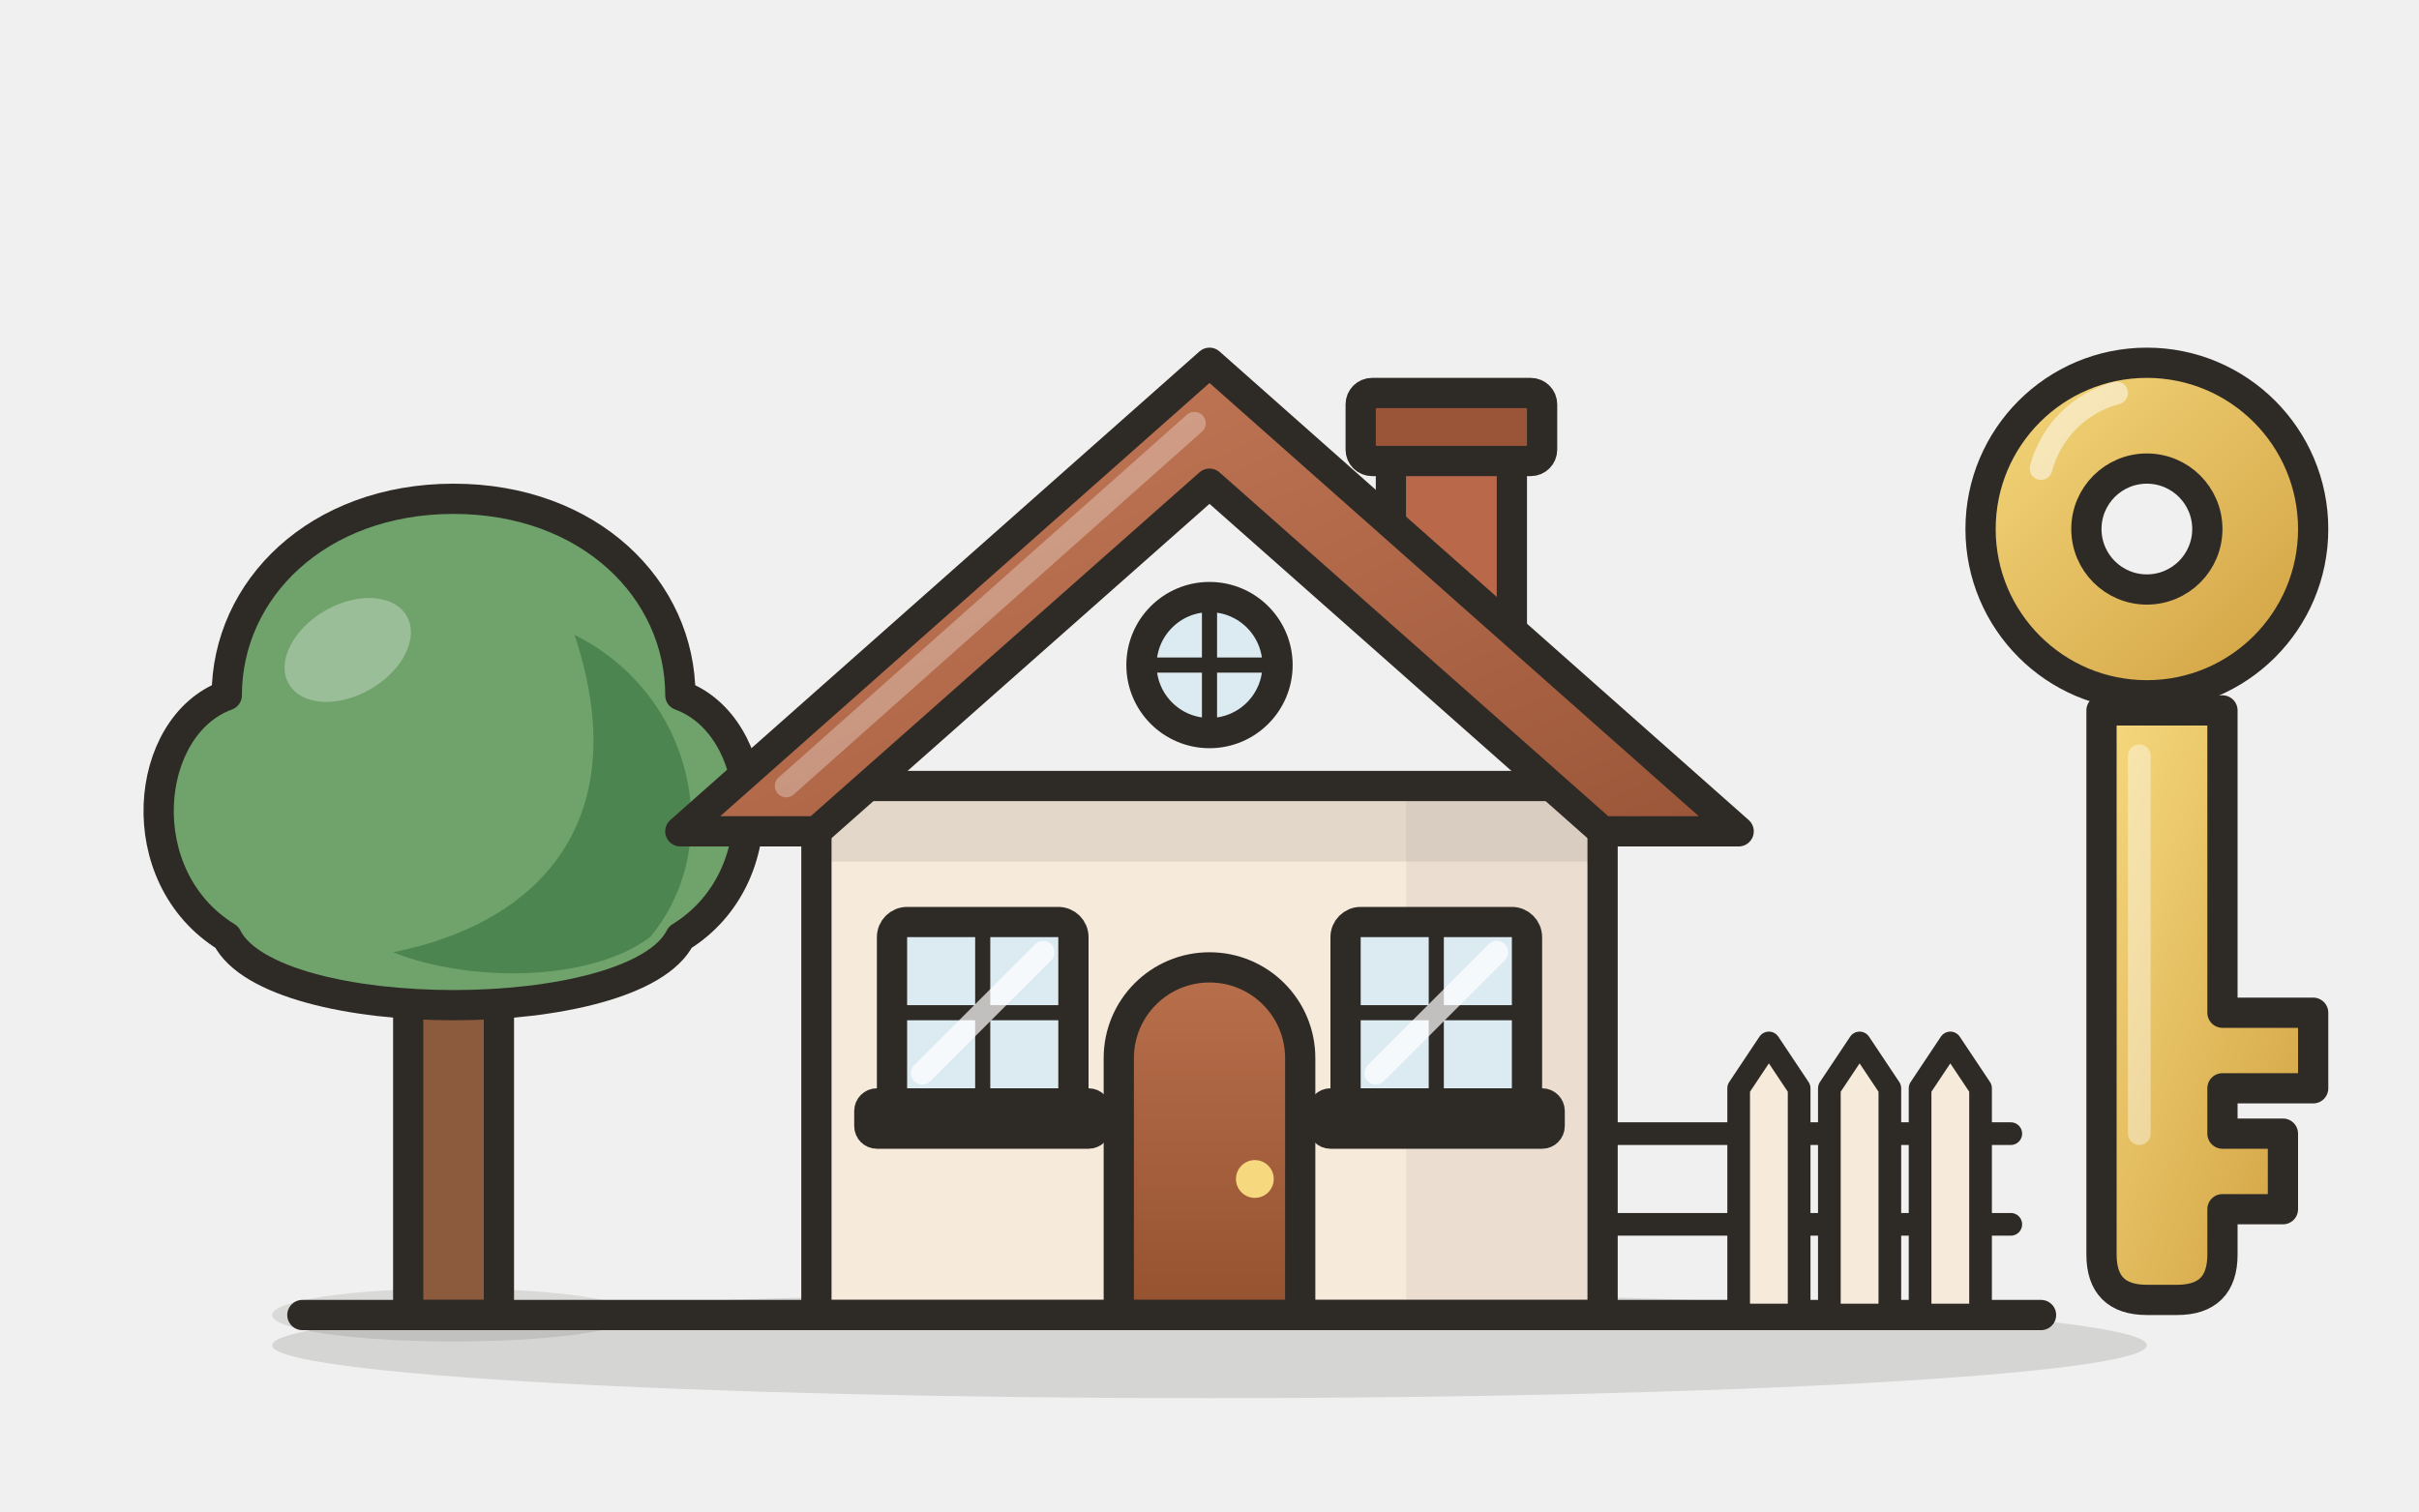
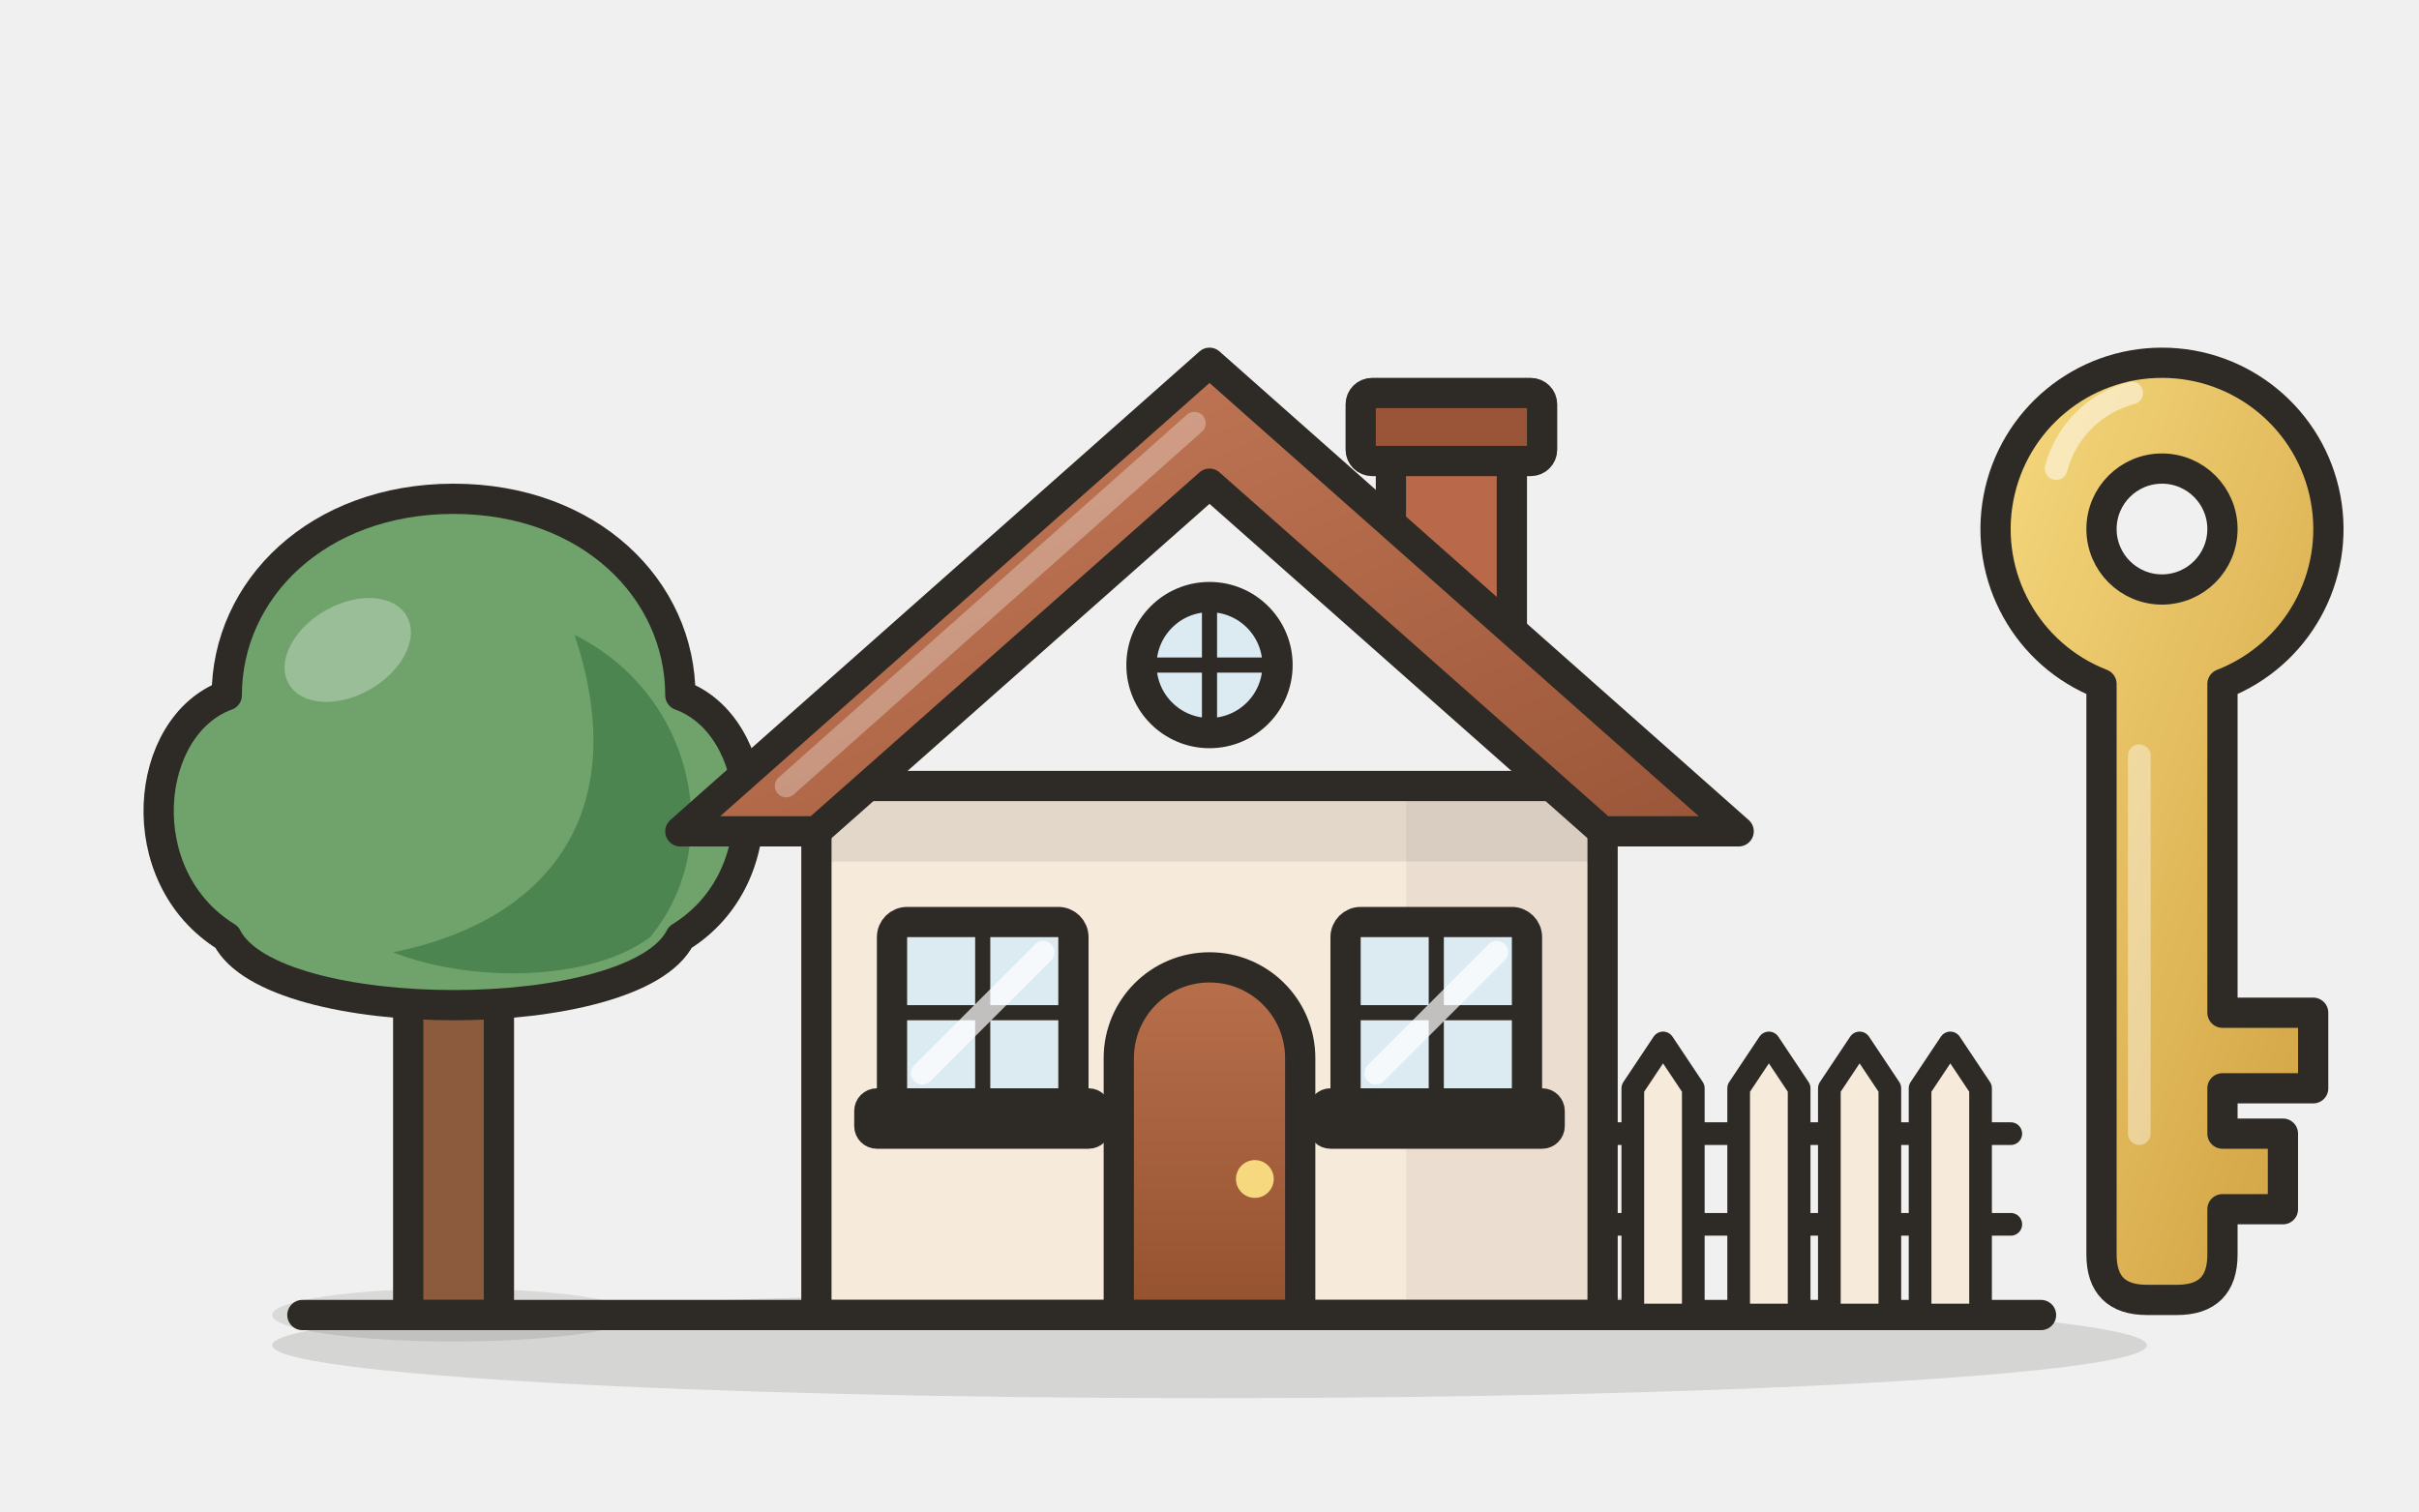
<svg xmlns="http://www.w3.org/2000/svg" viewBox="0 0 320 200">
  <defs>
    <linearGradient id="bp-housing-roof" x1="0" y1="0" x2="1" y2="1">
      <stop offset="0" stop-color="#C97E5C" />
      <stop offset="1" stop-color="#9A5538" />
    </linearGradient>
    <linearGradient id="bp-housing-door" x1="0" y1="0" x2="0" y2="1">
      <stop offset="0" stop-color="#B86F4C" />
      <stop offset="1" stop-color="#95522F" />
    </linearGradient>
    <linearGradient id="bp-housing-key" x1="0" y1="0" x2="1" y2="1">
      <stop offset="0" stop-color="#F6D97E" />
      <stop offset="1" stop-color="#CF9F3F" />
    </linearGradient>
  </defs>
  <g fill="none" stroke="#2E2A26" stroke-width="4" stroke-linecap="round" stroke-linejoin="round">
    <ellipse cx="160" cy="178" rx="124" ry="7" fill="#2E2A26" opacity=".14" stroke="none" />
    <ellipse cx="60" cy="174" rx="24" ry="3.5" fill="#2E2A26" opacity=".12" stroke="none" />
    <rect x="54" y="126" width="12" height="48" rx="2" fill="#8C5A3C" />
    <path d="M60 66 C78 66 90 78 90 92 C101 96 103 116 90 124 C84 136 36 136 30 124 C17 116 19 96 30 92 C30 78 42 66 60 66 Z" fill="#6FA36B" />
    <path d="M76 84 C92 92 96 112 86 124 C78 130 62 130 52 126 C72 122 84 108 76 84 Z" fill="#4C8550" stroke="none" />
    <ellipse cx="46" cy="86" rx="9" ry="6" fill="#FFFFFF" opacity=".3" stroke="none" transform="rotate(-30 46 86)" />
    <rect x="184" y="56" width="16" height="28" fill="#B9694A" />
    <rect x="180" y="52" width="24" height="9" rx="1.5" fill="#9A5538" />
    <rect x="108" y="104" width="104" height="70" fill="#F6EADB" />
    <rect x="108" y="104" width="104" height="10" fill="#2E2A26" opacity=".1" stroke="none" />
    <rect x="186" y="104" width="26" height="70" fill="#2E2A26" opacity=".06" stroke="none" />
    <path d="M90 110 L160 48 L230 110 L212 110 L160 64 L108 110 Z" fill="url(#bp-housing-roof)" />
    <path d="M104 104 L158 56" stroke="#FFFFFF" stroke-width="3" opacity=".3" />
    <circle cx="160" cy="88" r="9" fill="#DCEBF2" />
    <path d="M160 79 V97 M151 88 H169" stroke-width="2" />
    <g>
      <rect x="118" y="122" width="24" height="24" rx="2" fill="#DCEBF2" />
      <path d="M130 122 V146 M118 134 H142" stroke-width="2" />
      <path d="M122 142 L138 126" stroke="#FFFFFF" stroke-width="3" opacity=".7" />
      <rect x="115" y="146" width="30" height="4" rx="1" fill="#E3D2BE" />
      <rect x="178" y="122" width="24" height="24" rx="2" fill="#DCEBF2" />
      <path d="M190 122 V146 M178 134 H202" stroke-width="2" />
      <path d="M182 142 L198 126" stroke="#FFFFFF" stroke-width="3" opacity=".7" />
      <rect x="175" y="146" width="30" height="4" rx="1" fill="#E3D2BE" />
    </g>
    <path d="M148 174 V140 a12 12 0 0 1 24 0 V174 Z" fill="url(#bp-housing-door)" />
    <circle cx="166" cy="156" r="2.5" fill="#F6D97E" stroke="none" />
    <path d="M40 174 H270" />
    <g stroke-width="3">
      <path d="M212 150 H266 M212 162 H266" stroke-width="3" />
+       <path d="M216 174 V144 L220 138 L224 144 V174 Z" fill="#F6EADB" />
      <path d="M230 174 V144 L234 138 L238 144 V174 Z" fill="#F6EADB" />
      <path d="M242 174 V144 L246 138 L250 144 V174 Z" fill="#F6EADB" />
      <path d="M254 174 V144 L258 138 L262 144 V174 Z" fill="#F6EADB" />
    </g>
-     <path fill-rule="evenodd" d="M262 70 a22 22 0 1 0 44 0 a22 22 0 1 0 -44 0 Z M276 70 a8 8 0 1 0 16 0 a8 8 0 1 0 -16 0 Z" fill="url(#bp-housing-key)" />
-     <path d="M278 94 V166 Q278 172 284 172 H288 Q294 172 294 166 V160 H302 V150 H294 V144 H306 V134 H294 V94 Z" fill="url(#bp-housing-key)" />
-     <path d="M270 62 a14 14 0 0 1 10 -10" stroke="#FFFFFF" stroke-width="3" opacity=".5" />
+     <path fill-rule="evenodd" d="M286 48 A22 22 0 0 1 294 90.5 V134 H306 V144 H294 V150 H302 V160 H294 V166 Q294 172 288 172 H284 Q278 172 278 166 V90.5 A22 22 0 0 1 286 48 Z M278 70 a8 8 0 1 0 16 0 a8 8 0 1 0 -16 0 Z" fill="url(#bp-housing-key)" />
+     <path d="M272 62 a14 14 0 0 1 10 -10" stroke="#FFFFFF" stroke-width="3" opacity=".5" />
    <path d="M283 100 V150" stroke="#FFFFFF" stroke-width="3" opacity=".4" />
  </g>
</svg>
